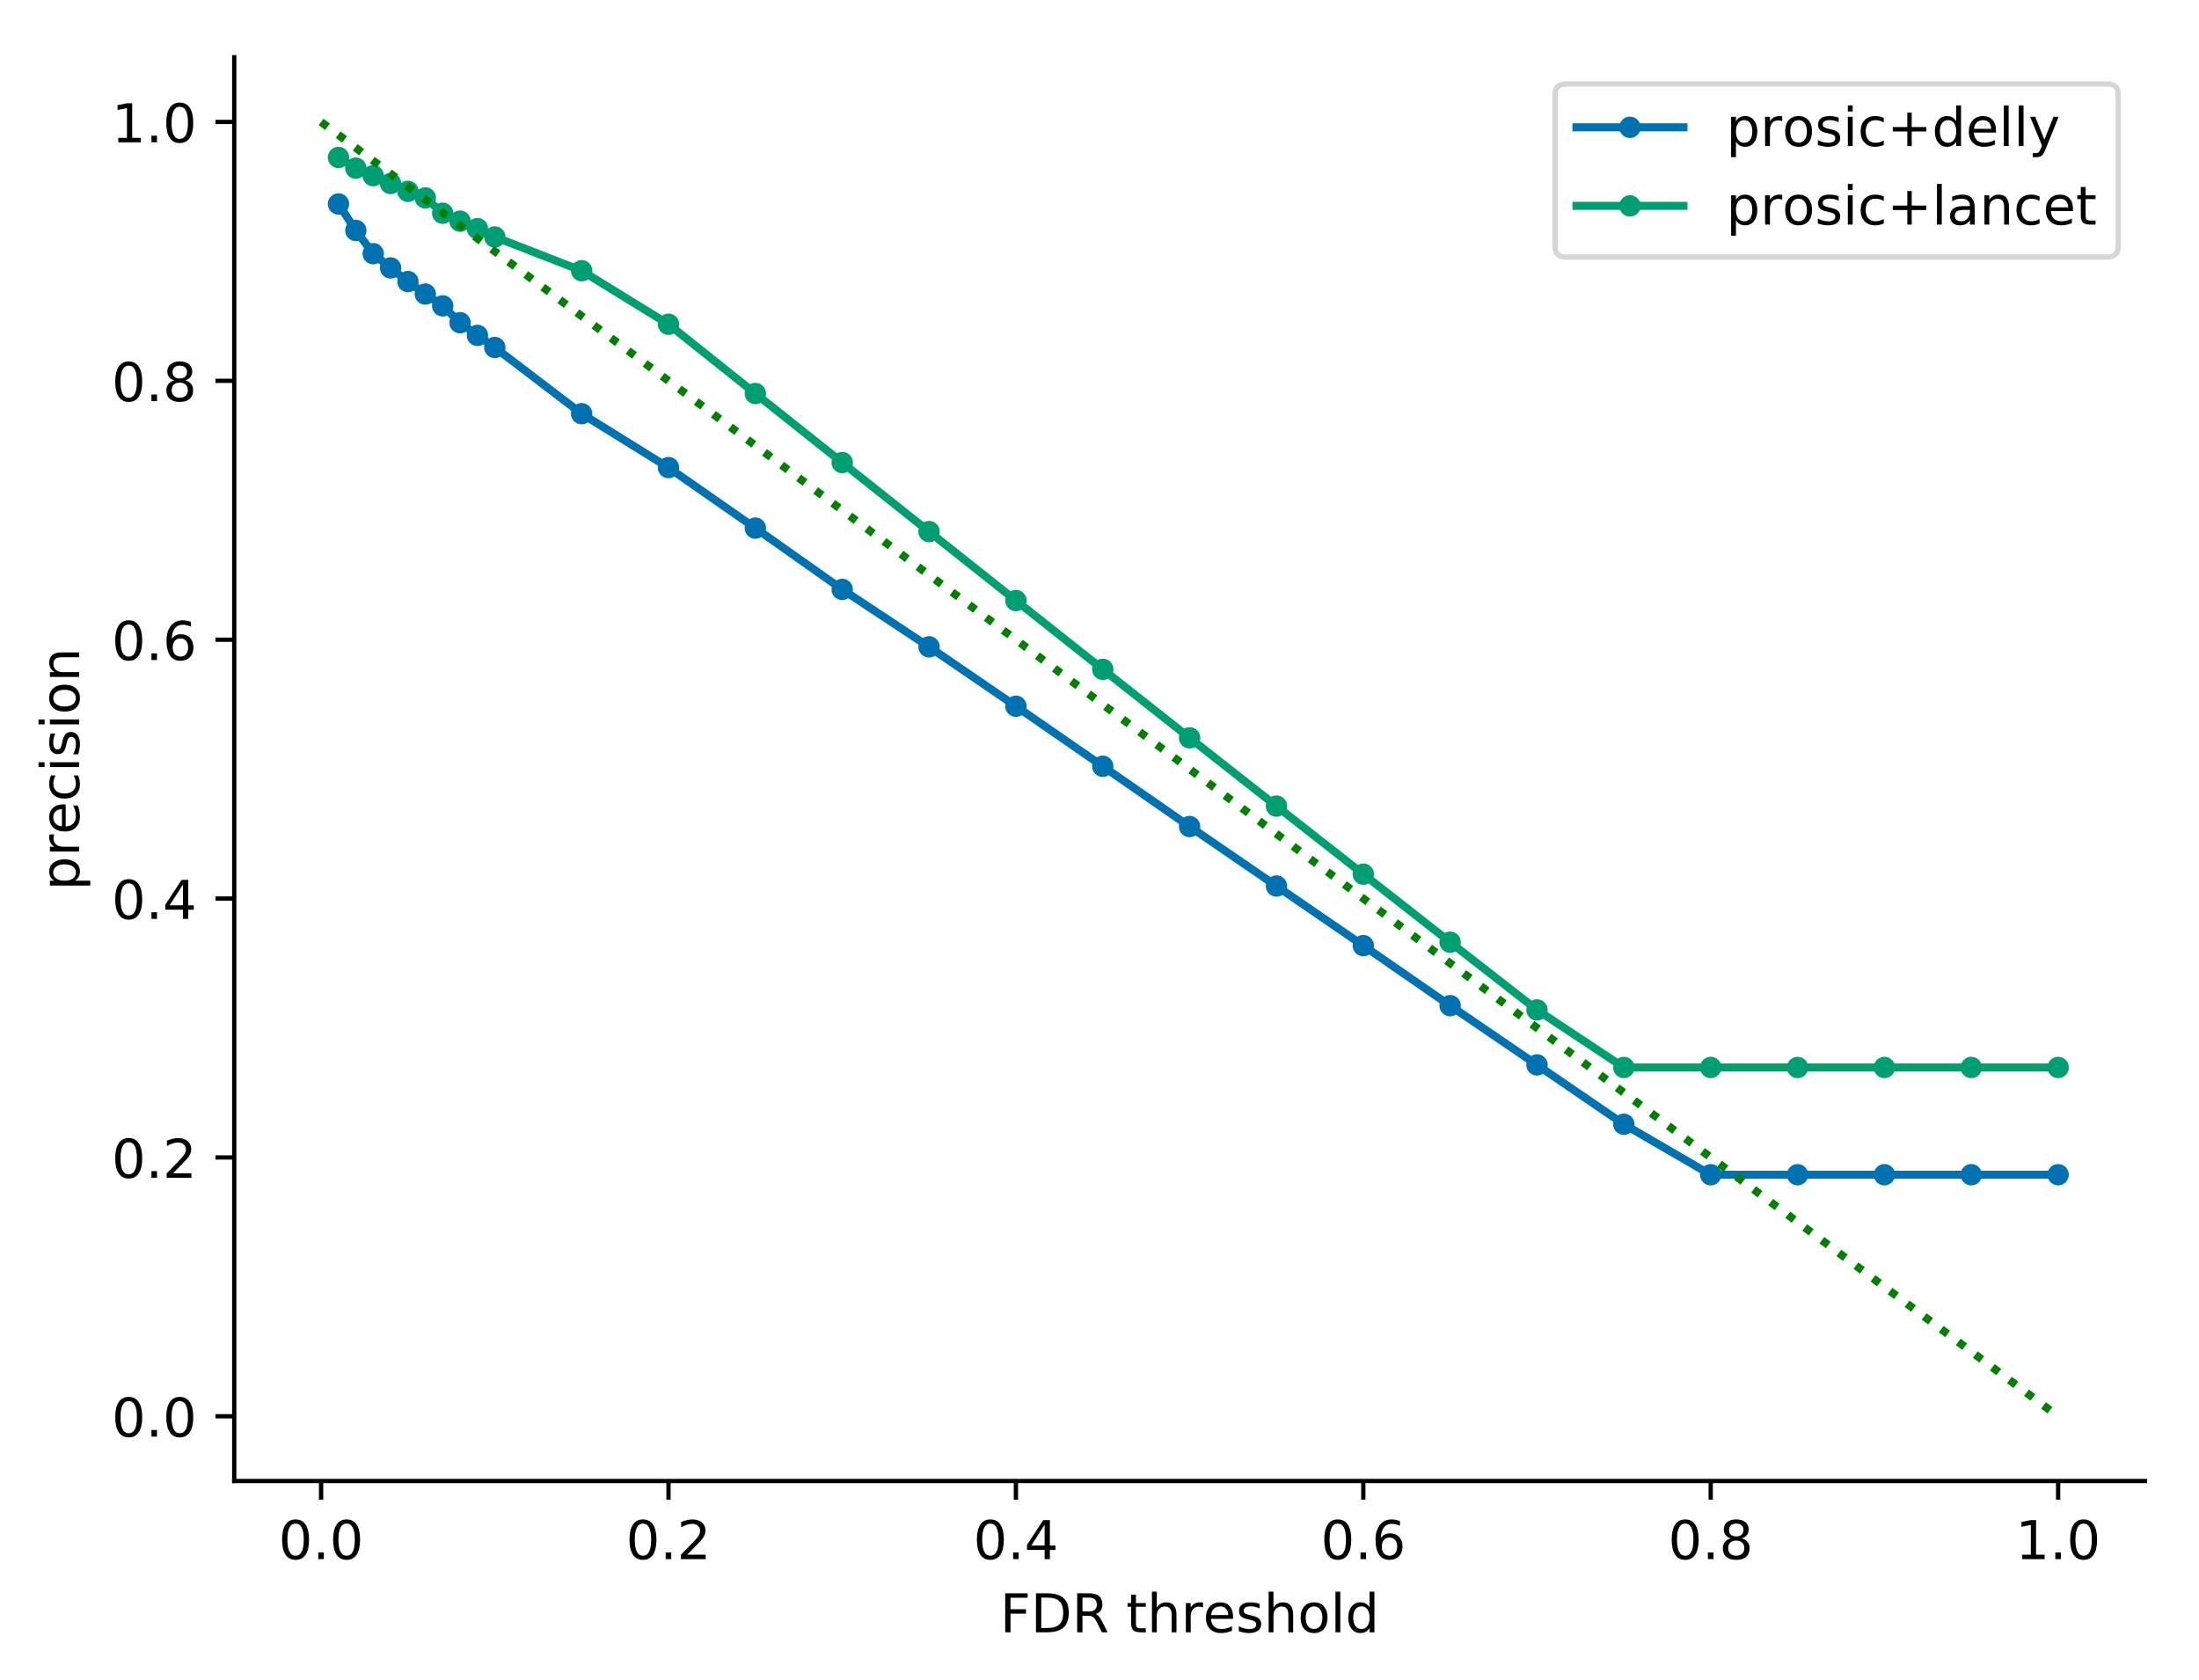
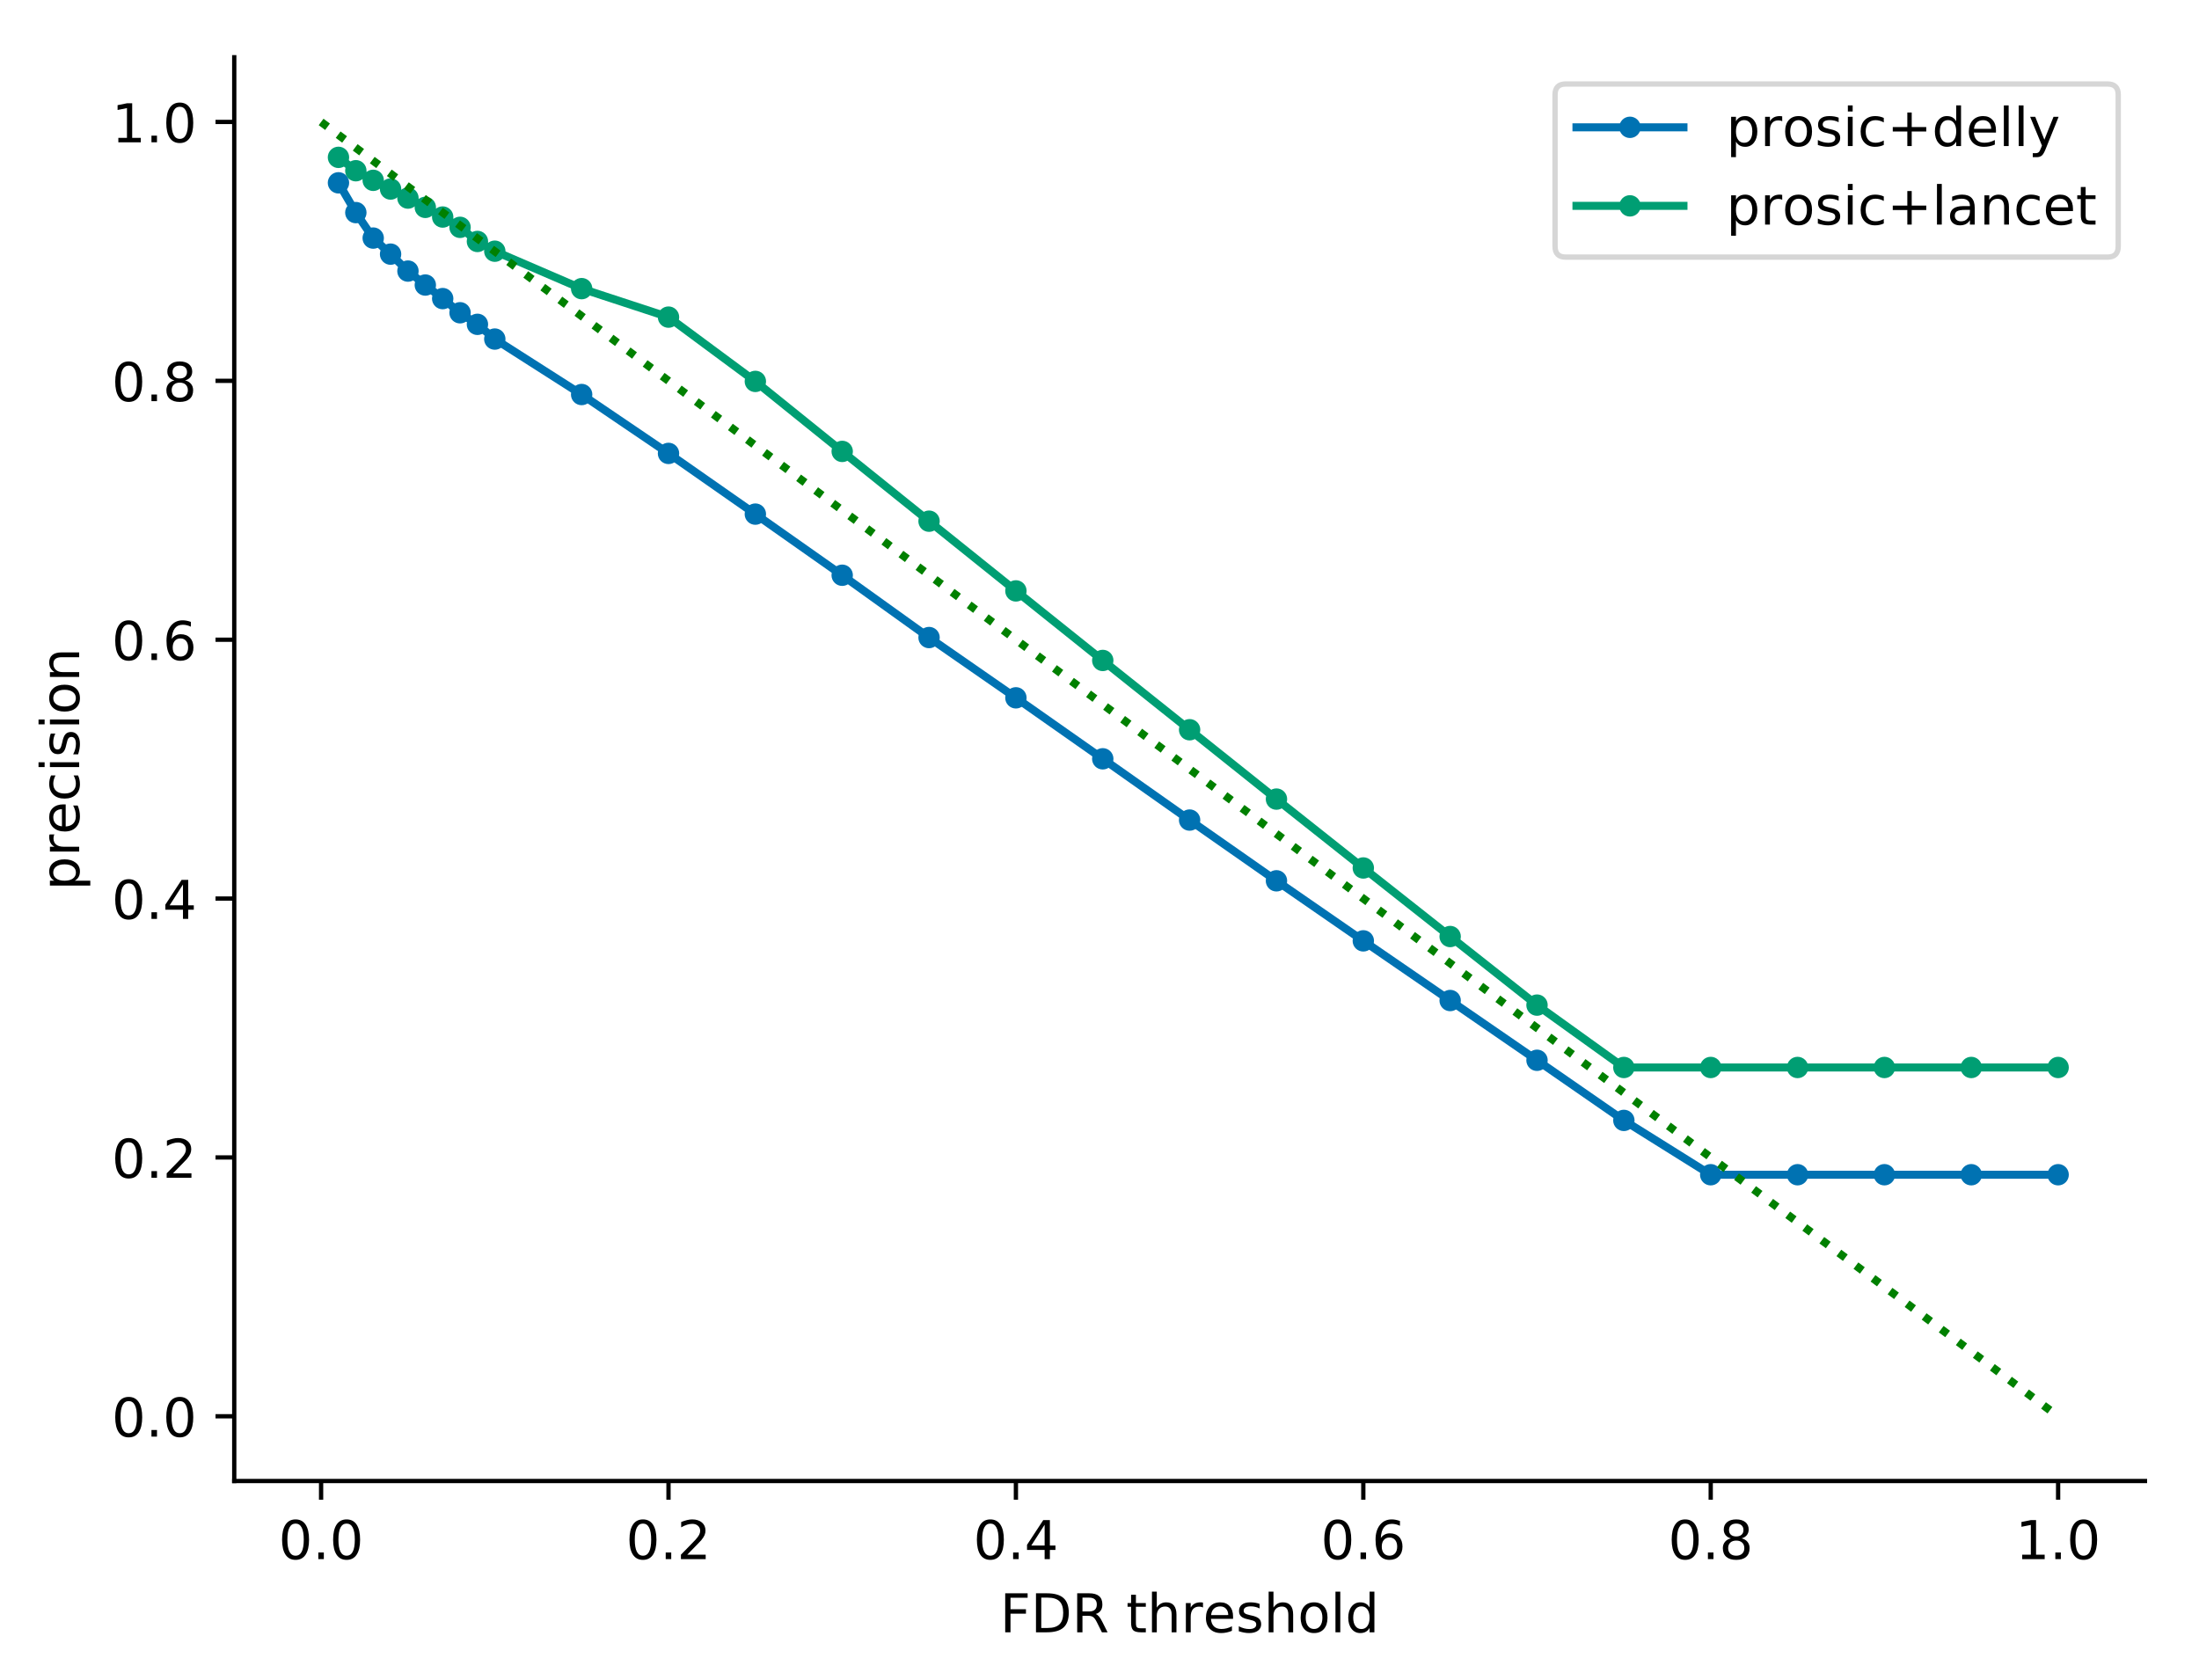
<svg xmlns="http://www.w3.org/2000/svg" xmlns:xlink="http://www.w3.org/1999/xlink" height="314pt" version="1.1" viewBox="0 0 411 314" width="411pt">
  <defs>
    <style type="text/css">
*{stroke-linecap:butt;stroke-linejoin:round;}
  </style>
  </defs>
  <g id="figure_1">
    <g id="patch_1">
      <path d="M 0 314.368  L 411.601 314.368  L 411.601 0  L 0 0  z " style="fill:#ffffff;" />
    </g>
    <g id="axes_1">
      <g id="patch_2">
        <path d="M 43.781 276.812  L 400.901 276.812  L 400.901 10.7  L 43.781 10.7  z " style="fill:#ffffff;" />
      </g>
      <g id="matplotlib.axis_1">
        <g id="xtick_1">
          <g id="line2d_1">
            <defs>
-               <path d="M 0 0  L 0 3.5  " id="m7a420ff3f7" style="stroke:#000000;stroke-width:0.8;" />
-             </defs>
-             <g>
-               <use style="stroke:#000000;stroke-width:0.8;" x="60.014" xlink:href="#m7a420ff3f7" y="276.812" />
+               <path d="M 0 0  L 0 3.5  " id="mc00c7bae02" style="stroke:#000000;stroke-width:0.8;" />
+             </defs>
+             <g>
+               <use style="stroke:#000000;stroke-width:0.8;" x="60.014" xlink:href="#mc00c7bae02" y="276.812" />
            </g>
          </g>
          <g id="text_1">
            <defs>
              <path d="M 31.781 66.406  Q 24.172 66.406 20.328 58.906  Q 16.5 51.422 16.5 36.375  Q 16.5 21.391 20.328 13.891  Q 24.172 6.391 31.781 6.391  Q 39.453 6.391 43.281 13.891  Q 47.125 21.391 47.125 36.375  Q 47.125 51.422 43.281 58.906  Q 39.453 66.406 31.781 66.406  z M 31.781 74.219  Q 44.047 74.219 50.516 64.516  Q 56.984 54.828 56.984 36.375  Q 56.984 17.969 50.516 8.266  Q 44.047 -1.422 31.781 -1.422  Q 19.531 -1.422 13.062 8.266  Q 6.594 17.969 6.594 36.375  Q 6.594 54.828 13.062 64.516  Q 19.531 74.219 31.781 74.219  z " id="DejaVuSans-30" />
              <path d="M 10.688 12.406  L 21 12.406  L 21 0  L 10.688 0  z " id="DejaVuSans-2e" />
            </defs>
            <g transform="translate(52.06242 291.4104)scale(0.1 -0.1)">
              <use xlink:href="#DejaVuSans-30" />
              <use x="63.623" xlink:href="#DejaVuSans-2e" />
              <use x="95.41" xlink:href="#DejaVuSans-30" />
            </g>
          </g>
        </g>
        <g id="xtick_2">
          <g id="line2d_2">
            <g>
-               <use style="stroke:#000000;stroke-width:0.8;" x="124.945" xlink:href="#m7a420ff3f7" y="276.812" />
+               <use style="stroke:#000000;stroke-width:0.8;" x="124.945" xlink:href="#mc00c7bae02" y="276.812" />
            </g>
          </g>
          <g id="text_2">
            <defs>
              <path d="M 19.188 8.297  L 53.609 8.297  L 53.609 0  L 7.328 0  L 7.328 8.297  Q 12.938 14.109 22.625 23.891  Q 32.328 33.688 34.812 36.531  Q 39.547 41.844 41.422 45.531  Q 43.312 49.219 43.312 52.781  Q 43.312 58.594 39.234 62.25  Q 35.156 65.922 28.609 65.922  Q 23.969 65.922 18.812 64.312  Q 13.672 62.703 7.812 59.422  L 7.812 69.391  Q 13.766 71.781 18.938 73  Q 24.125 74.219 28.422 74.219  Q 39.75 74.219 46.484 68.547  Q 53.219 62.891 53.219 53.422  Q 53.219 48.922 51.531 44.891  Q 49.859 40.875 45.406 35.406  Q 44.188 33.984 37.641 27.219  Q 31.109 20.453 19.188 8.297  z " id="DejaVuSans-32" />
            </defs>
            <g transform="translate(116.9933 291.4104)scale(0.1 -0.1)">
              <use xlink:href="#DejaVuSans-30" />
              <use x="63.623" xlink:href="#DejaVuSans-2e" />
              <use x="95.41" xlink:href="#DejaVuSans-32" />
            </g>
          </g>
        </g>
        <g id="xtick_3">
          <g id="line2d_3">
            <g>
-               <use style="stroke:#000000;stroke-width:0.8;" x="189.876" xlink:href="#m7a420ff3f7" y="276.812" />
+               <use style="stroke:#000000;stroke-width:0.8;" x="189.876" xlink:href="#mc00c7bae02" y="276.812" />
            </g>
          </g>
          <g id="text_3">
            <defs>
              <path d="M 37.797 64.312  L 12.891 25.391  L 37.797 25.391  z M 35.203 72.906  L 47.609 72.906  L 47.609 25.391  L 58.016 25.391  L 58.016 17.188  L 47.609 17.188  L 47.609 0  L 37.797 0  L 37.797 17.188  L 4.891 17.188  L 4.891 26.703  z " id="DejaVuSans-34" />
            </defs>
            <g transform="translate(181.9242 291.4104)scale(0.1 -0.1)">
              <use xlink:href="#DejaVuSans-30" />
              <use x="63.623" xlink:href="#DejaVuSans-2e" />
              <use x="95.41" xlink:href="#DejaVuSans-34" />
            </g>
          </g>
        </g>
        <g id="xtick_4">
          <g id="line2d_4">
            <g>
-               <use style="stroke:#000000;stroke-width:0.8;" x="254.807" xlink:href="#m7a420ff3f7" y="276.812" />
+               <use style="stroke:#000000;stroke-width:0.8;" x="254.807" xlink:href="#mc00c7bae02" y="276.812" />
            </g>
          </g>
          <g id="text_4">
            <defs>
              <path d="M 33.016 40.375  Q 26.375 40.375 22.484 35.828  Q 18.609 31.297 18.609 23.391  Q 18.609 15.531 22.484 10.953  Q 26.375 6.391 33.016 6.391  Q 39.656 6.391 43.531 10.953  Q 47.406 15.531 47.406 23.391  Q 47.406 31.297 43.531 35.828  Q 39.656 40.375 33.016 40.375  z M 52.594 71.297  L 52.594 62.312  Q 48.875 64.062 45.094 64.984  Q 41.312 65.922 37.594 65.922  Q 27.828 65.922 22.672 59.328  Q 17.531 52.734 16.797 39.406  Q 19.672 43.656 24.016 45.922  Q 28.375 48.188 33.594 48.188  Q 44.578 48.188 50.953 41.516  Q 57.328 34.859 57.328 23.391  Q 57.328 12.156 50.688 5.359  Q 44.047 -1.422 33.016 -1.422  Q 20.359 -1.422 13.672 8.266  Q 6.984 17.969 6.984 36.375  Q 6.984 53.656 15.188 63.938  Q 23.391 74.219 37.203 74.219  Q 40.922 74.219 44.703 73.484  Q 48.484 72.75 52.594 71.297  z " id="DejaVuSans-36" />
            </defs>
            <g transform="translate(246.8551 291.4104)scale(0.1 -0.1)">
              <use xlink:href="#DejaVuSans-30" />
              <use x="63.623" xlink:href="#DejaVuSans-2e" />
              <use x="95.41" xlink:href="#DejaVuSans-36" />
            </g>
          </g>
        </g>
        <g id="xtick_5">
          <g id="line2d_5">
            <g>
-               <use style="stroke:#000000;stroke-width:0.8;" x="319.738" xlink:href="#m7a420ff3f7" y="276.812" />
+               <use style="stroke:#000000;stroke-width:0.8;" x="319.738" xlink:href="#mc00c7bae02" y="276.812" />
            </g>
          </g>
          <g id="text_5">
            <defs>
              <path d="M 31.781 34.625  Q 24.75 34.625 20.719 30.859  Q 16.703 27.094 16.703 20.516  Q 16.703 13.922 20.719 10.156  Q 24.75 6.391 31.781 6.391  Q 38.812 6.391 42.859 10.172  Q 46.922 13.969 46.922 20.516  Q 46.922 27.094 42.891 30.859  Q 38.875 34.625 31.781 34.625  z M 21.922 38.812  Q 15.578 40.375 12.031 44.719  Q 8.5 49.078 8.5 55.328  Q 8.5 64.062 14.719 69.141  Q 20.953 74.219 31.781 74.219  Q 42.672 74.219 48.875 69.141  Q 55.078 64.062 55.078 55.328  Q 55.078 49.078 51.531 44.719  Q 48 40.375 41.703 38.812  Q 48.828 37.156 52.797 32.312  Q 56.781 27.484 56.781 20.516  Q 56.781 9.906 50.312 4.234  Q 43.844 -1.422 31.781 -1.422  Q 19.734 -1.422 13.25 4.234  Q 6.781 9.906 6.781 20.516  Q 6.781 27.484 10.781 32.312  Q 14.797 37.156 21.922 38.812  z M 18.312 54.391  Q 18.312 48.734 21.844 45.562  Q 25.391 42.391 31.781 42.391  Q 38.141 42.391 41.719 45.562  Q 45.312 48.734 45.312 54.391  Q 45.312 60.062 41.719 63.234  Q 38.141 66.406 31.781 66.406  Q 25.391 66.406 21.844 63.234  Q 18.312 60.062 18.312 54.391  z " id="DejaVuSans-38" />
            </defs>
            <g transform="translate(311.7861 291.4104)scale(0.1 -0.1)">
              <use xlink:href="#DejaVuSans-30" />
              <use x="63.623" xlink:href="#DejaVuSans-2e" />
              <use x="95.41" xlink:href="#DejaVuSans-38" />
            </g>
          </g>
        </g>
        <g id="xtick_6">
          <g id="line2d_6">
            <g>
-               <use style="stroke:#000000;stroke-width:0.8;" x="384.669" xlink:href="#m7a420ff3f7" y="276.812" />
+               <use style="stroke:#000000;stroke-width:0.8;" x="384.669" xlink:href="#mc00c7bae02" y="276.812" />
            </g>
          </g>
          <g id="text_6">
            <defs>
              <path d="M 12.406 8.297  L 28.516 8.297  L 28.516 63.922  L 10.984 60.406  L 10.984 69.391  L 28.422 72.906  L 38.281 72.906  L 38.281 8.297  L 54.391 8.297  L 54.391 0  L 12.406 0  z " id="DejaVuSans-31" />
            </defs>
            <g transform="translate(376.717 291.4104)scale(0.1 -0.1)">
              <use xlink:href="#DejaVuSans-31" />
              <use x="63.623" xlink:href="#DejaVuSans-2e" />
              <use x="95.41" xlink:href="#DejaVuSans-30" />
            </g>
          </g>
        </g>
        <g id="text_7">
          <defs>
            <path d="M 9.812 72.906  L 51.703 72.906  L 51.703 64.594  L 19.672 64.594  L 19.672 43.109  L 48.578 43.109  L 48.578 34.812  L 19.672 34.812  L 19.672 0  L 9.812 0  z " id="DejaVuSans-46" />
            <path d="M 19.672 64.797  L 19.672 8.109  L 31.594 8.109  Q 46.688 8.109 53.688 14.938  Q 60.688 21.781 60.688 36.531  Q 60.688 51.172 53.688 57.984  Q 46.688 64.797 31.594 64.797  z M 9.812 72.906  L 30.078 72.906  Q 51.266 72.906 61.172 64.094  Q 71.094 55.281 71.094 36.531  Q 71.094 17.672 61.125 8.828  Q 51.172 0 30.078 0  L 9.812 0  z " id="DejaVuSans-44" />
            <path d="M 44.391 34.188  Q 47.562 33.109 50.562 29.594  Q 53.562 26.078 56.594 19.922  L 66.609 0  L 56 0  L 46.688 18.703  Q 43.062 26.031 39.672 28.422  Q 36.281 30.812 30.422 30.812  L 19.672 30.812  L 19.672 0  L 9.812 0  L 9.812 72.906  L 32.078 72.906  Q 44.578 72.906 50.734 67.672  Q 56.891 62.453 56.891 51.906  Q 56.891 45.016 53.688 40.469  Q 50.484 35.938 44.391 34.188  z M 19.672 64.797  L 19.672 38.922  L 32.078 38.922  Q 39.203 38.922 42.844 42.219  Q 46.484 45.516 46.484 51.906  Q 46.484 58.297 42.844 61.547  Q 39.203 64.797 32.078 64.797  z " id="DejaVuSans-52" />
            <path id="DejaVuSans-20" />
            <path d="M 18.312 70.219  L 18.312 54.688  L 36.812 54.688  L 36.812 47.703  L 18.312 47.703  L 18.312 18.016  Q 18.312 11.328 20.141 9.422  Q 21.969 7.516 27.594 7.516  L 36.812 7.516  L 36.812 0  L 27.594 0  Q 17.188 0 13.234 3.875  Q 9.281 7.766 9.281 18.016  L 9.281 47.703  L 2.688 47.703  L 2.688 54.688  L 9.281 54.688  L 9.281 70.219  z " id="DejaVuSans-74" />
            <path d="M 54.891 33.016  L 54.891 0  L 45.906 0  L 45.906 32.719  Q 45.906 40.484 42.875 44.328  Q 39.844 48.188 33.797 48.188  Q 26.516 48.188 22.312 43.547  Q 18.109 38.922 18.109 30.906  L 18.109 0  L 9.078 0  L 9.078 75.984  L 18.109 75.984  L 18.109 46.188  Q 21.344 51.125 25.703 53.562  Q 30.078 56 35.797 56  Q 45.219 56 50.047 50.172  Q 54.891 44.344 54.891 33.016  z " id="DejaVuSans-68" />
            <path d="M 41.109 46.297  Q 39.594 47.172 37.812 47.578  Q 36.031 48 33.891 48  Q 26.266 48 22.188 43.047  Q 18.109 38.094 18.109 28.812  L 18.109 0  L 9.078 0  L 9.078 54.688  L 18.109 54.688  L 18.109 46.188  Q 20.953 51.172 25.484 53.578  Q 30.031 56 36.531 56  Q 37.453 56 38.578 55.875  Q 39.703 55.766 41.062 55.516  z " id="DejaVuSans-72" />
            <path d="M 56.203 29.594  L 56.203 25.203  L 14.891 25.203  Q 15.484 15.922 20.484 11.062  Q 25.484 6.203 34.422 6.203  Q 39.594 6.203 44.453 7.469  Q 49.312 8.734 54.109 11.281  L 54.109 2.781  Q 49.266 0.734 44.188 -0.344  Q 39.109 -1.422 33.891 -1.422  Q 20.797 -1.422 13.156 6.188  Q 5.516 13.812 5.516 26.812  Q 5.516 40.234 12.766 48.109  Q 20.016 56 32.328 56  Q 43.359 56 49.781 48.891  Q 56.203 41.797 56.203 29.594  z M 47.219 32.234  Q 47.125 39.594 43.094 43.984  Q 39.062 48.391 32.422 48.391  Q 24.906 48.391 20.391 44.141  Q 15.875 39.891 15.188 32.172  z " id="DejaVuSans-65" />
            <path d="M 44.281 53.078  L 44.281 44.578  Q 40.484 46.531 36.375 47.5  Q 32.281 48.484 27.875 48.484  Q 21.188 48.484 17.844 46.438  Q 14.5 44.391 14.5 40.281  Q 14.5 37.156 16.891 35.375  Q 19.281 33.594 26.516 31.984  L 29.594 31.297  Q 39.156 29.25 43.188 25.516  Q 47.219 21.781 47.219 15.094  Q 47.219 7.469 41.188 3.016  Q 35.156 -1.422 24.609 -1.422  Q 20.219 -1.422 15.453 -0.562  Q 10.688 0.297 5.422 2  L 5.422 11.281  Q 10.406 8.688 15.234 7.391  Q 20.062 6.109 24.812 6.109  Q 31.156 6.109 34.562 8.281  Q 37.984 10.453 37.984 14.406  Q 37.984 18.062 35.516 20.016  Q 33.062 21.969 24.703 23.781  L 21.578 24.516  Q 13.234 26.266 9.516 29.906  Q 5.812 33.547 5.812 39.891  Q 5.812 47.609 11.281 51.797  Q 16.75 56 26.812 56  Q 31.781 56 36.172 55.266  Q 40.578 54.547 44.281 53.078  z " id="DejaVuSans-73" />
            <path d="M 30.609 48.391  Q 23.391 48.391 19.188 42.75  Q 14.984 37.109 14.984 27.297  Q 14.984 17.484 19.156 11.844  Q 23.344 6.203 30.609 6.203  Q 37.797 6.203 41.984 11.859  Q 46.188 17.531 46.188 27.297  Q 46.188 37.016 41.984 42.703  Q 37.797 48.391 30.609 48.391  z M 30.609 56  Q 42.328 56 49.016 48.375  Q 55.719 40.766 55.719 27.297  Q 55.719 13.875 49.016 6.219  Q 42.328 -1.422 30.609 -1.422  Q 18.844 -1.422 12.172 6.219  Q 5.516 13.875 5.516 27.297  Q 5.516 40.766 12.172 48.375  Q 18.844 56 30.609 56  z " id="DejaVuSans-6f" />
            <path d="M 9.422 75.984  L 18.406 75.984  L 18.406 0  L 9.422 0  z " id="DejaVuSans-6c" />
            <path d="M 45.406 46.391  L 45.406 75.984  L 54.391 75.984  L 54.391 0  L 45.406 0  L 45.406 8.203  Q 42.578 3.328 38.25 0.953  Q 33.938 -1.422 27.875 -1.422  Q 17.969 -1.422 11.734 6.484  Q 5.516 14.406 5.516 27.297  Q 5.516 40.188 11.734 48.094  Q 17.969 56 27.875 56  Q 33.938 56 38.25 53.625  Q 42.578 51.266 45.406 46.391  z M 14.797 27.297  Q 14.797 17.391 18.875 11.75  Q 22.953 6.109 30.078 6.109  Q 37.203 6.109 41.297 11.75  Q 45.406 17.391 45.406 27.297  Q 45.406 37.203 41.297 42.844  Q 37.203 48.484 30.078 48.484  Q 22.953 48.484 18.875 42.844  Q 14.797 37.203 14.797 27.297  z " id="DejaVuSans-64" />
          </defs>
          <g transform="translate(186.8967 305.0886)scale(0.1 -0.1)">
            <use xlink:href="#DejaVuSans-46" />
            <use x="57.52" xlink:href="#DejaVuSans-44" />
            <use x="134.521" xlink:href="#DejaVuSans-52" />
            <use x="204.004" xlink:href="#DejaVuSans-20" />
            <use x="235.791" xlink:href="#DejaVuSans-74" />
            <use x="275" xlink:href="#DejaVuSans-68" />
            <use x="338.379" xlink:href="#DejaVuSans-72" />
            <use x="379.461" xlink:href="#DejaVuSans-65" />
            <use x="440.984" xlink:href="#DejaVuSans-73" />
            <use x="493.084" xlink:href="#DejaVuSans-68" />
            <use x="556.463" xlink:href="#DejaVuSans-6f" />
            <use x="617.645" xlink:href="#DejaVuSans-6c" />
            <use x="645.428" xlink:href="#DejaVuSans-64" />
          </g>
        </g>
      </g>
      <g id="matplotlib.axis_2">
        <g id="ytick_1">
          <g id="line2d_7">
            <defs>
-               <path d="M 0 0  L -3.5 0  " id="mdd4652c4dc" style="stroke:#000000;stroke-width:0.8;" />
-             </defs>
-             <g>
-               <use style="stroke:#000000;stroke-width:0.8;" x="43.781" xlink:href="#mdd4652c4dc" y="264.716" />
+               <path d="M 0 0  L -3.5 0  " id="m3fcc1051f9" style="stroke:#000000;stroke-width:0.8;" />
+             </defs>
+             <g>
+               <use style="stroke:#000000;stroke-width:0.8;" x="43.781" xlink:href="#m3fcc1051f9" y="264.716" />
            </g>
          </g>
          <g id="text_8">
            <g transform="translate(20.87813 268.5152)scale(0.1 -0.1)">
              <use xlink:href="#DejaVuSans-30" />
              <use x="63.623" xlink:href="#DejaVuSans-2e" />
              <use x="95.41" xlink:href="#DejaVuSans-30" />
            </g>
          </g>
        </g>
        <g id="ytick_2">
          <g id="line2d_8">
            <g>
-               <use style="stroke:#000000;stroke-width:0.8;" x="43.781" xlink:href="#mdd4652c4dc" y="216.332" />
+               <use style="stroke:#000000;stroke-width:0.8;" x="43.781" xlink:href="#m3fcc1051f9" y="216.332" />
            </g>
          </g>
          <g id="text_9">
            <g transform="translate(20.87813 220.1312)scale(0.1 -0.1)">
              <use xlink:href="#DejaVuSans-30" />
              <use x="63.623" xlink:href="#DejaVuSans-2e" />
              <use x="95.41" xlink:href="#DejaVuSans-32" />
            </g>
          </g>
        </g>
        <g id="ytick_3">
          <g id="line2d_9">
            <g>
-               <use style="stroke:#000000;stroke-width:0.8;" x="43.781" xlink:href="#mdd4652c4dc" y="167.948" />
+               <use style="stroke:#000000;stroke-width:0.8;" x="43.781" xlink:href="#m3fcc1051f9" y="167.948" />
            </g>
          </g>
          <g id="text_10">
            <g transform="translate(20.87813 171.7472)scale(0.1 -0.1)">
              <use xlink:href="#DejaVuSans-30" />
              <use x="63.623" xlink:href="#DejaVuSans-2e" />
              <use x="95.41" xlink:href="#DejaVuSans-34" />
            </g>
          </g>
        </g>
        <g id="ytick_4">
          <g id="line2d_10">
            <g>
-               <use style="stroke:#000000;stroke-width:0.8;" x="43.781" xlink:href="#mdd4652c4dc" y="119.564" />
+               <use style="stroke:#000000;stroke-width:0.8;" x="43.781" xlink:href="#m3fcc1051f9" y="119.564" />
            </g>
          </g>
          <g id="text_11">
            <g transform="translate(20.87813 123.3632)scale(0.1 -0.1)">
              <use xlink:href="#DejaVuSans-30" />
              <use x="63.623" xlink:href="#DejaVuSans-2e" />
              <use x="95.41" xlink:href="#DejaVuSans-36" />
            </g>
          </g>
        </g>
        <g id="ytick_5">
          <g id="line2d_11">
            <g>
-               <use style="stroke:#000000;stroke-width:0.8;" x="43.781" xlink:href="#mdd4652c4dc" y="71.18" />
+               <use style="stroke:#000000;stroke-width:0.8;" x="43.781" xlink:href="#m3fcc1051f9" y="71.18" />
            </g>
          </g>
          <g id="text_12">
            <g transform="translate(20.87813 74.97922)scale(0.1 -0.1)">
              <use xlink:href="#DejaVuSans-30" />
              <use x="63.623" xlink:href="#DejaVuSans-2e" />
              <use x="95.41" xlink:href="#DejaVuSans-38" />
            </g>
          </g>
        </g>
        <g id="ytick_6">
          <g id="line2d_12">
            <g>
-               <use style="stroke:#000000;stroke-width:0.8;" x="43.781" xlink:href="#mdd4652c4dc" y="22.796" />
+               <use style="stroke:#000000;stroke-width:0.8;" x="43.781" xlink:href="#m3fcc1051f9" y="22.796" />
            </g>
          </g>
          <g id="text_13">
            <g transform="translate(20.87813 26.59522)scale(0.1 -0.1)">
              <use xlink:href="#DejaVuSans-31" />
              <use x="63.623" xlink:href="#DejaVuSans-2e" />
              <use x="95.41" xlink:href="#DejaVuSans-30" />
            </g>
          </g>
        </g>
        <g id="text_14">
          <defs>
            <path d="M 18.109 8.203  L 18.109 -20.797  L 9.078 -20.797  L 9.078 54.688  L 18.109 54.688  L 18.109 46.391  Q 20.953 51.266 25.266 53.625  Q 29.594 56 35.594 56  Q 45.562 56 51.781 48.094  Q 58.016 40.188 58.016 27.297  Q 58.016 14.406 51.781 6.484  Q 45.562 -1.422 35.594 -1.422  Q 29.594 -1.422 25.266 0.953  Q 20.953 3.328 18.109 8.203  z M 48.688 27.297  Q 48.688 37.203 44.609 42.844  Q 40.531 48.484 33.406 48.484  Q 26.266 48.484 22.188 42.844  Q 18.109 37.203 18.109 27.297  Q 18.109 17.391 22.188 11.75  Q 26.266 6.109 33.406 6.109  Q 40.531 6.109 44.609 11.75  Q 48.688 17.391 48.688 27.297  z " id="DejaVuSans-70" />
            <path d="M 48.781 52.594  L 48.781 44.188  Q 44.969 46.297 41.141 47.344  Q 37.312 48.391 33.406 48.391  Q 24.656 48.391 19.812 42.844  Q 14.984 37.312 14.984 27.297  Q 14.984 17.281 19.812 11.734  Q 24.656 6.203 33.406 6.203  Q 37.312 6.203 41.141 7.25  Q 44.969 8.297 48.781 10.406  L 48.781 2.094  Q 45.016 0.344 40.984 -0.531  Q 36.969 -1.422 32.422 -1.422  Q 20.062 -1.422 12.781 6.344  Q 5.516 14.109 5.516 27.297  Q 5.516 40.672 12.859 48.328  Q 20.219 56 33.016 56  Q 37.156 56 41.109 55.141  Q 45.062 54.297 48.781 52.594  z " id="DejaVuSans-63" />
            <path d="M 9.422 54.688  L 18.406 54.688  L 18.406 0  L 9.422 0  z M 9.422 75.984  L 18.406 75.984  L 18.406 64.594  L 9.422 64.594  z " id="DejaVuSans-69" />
            <path d="M 54.891 33.016  L 54.891 0  L 45.906 0  L 45.906 32.719  Q 45.906 40.484 42.875 44.328  Q 39.844 48.188 33.797 48.188  Q 26.516 48.188 22.312 43.547  Q 18.109 38.922 18.109 30.906  L 18.109 0  L 9.078 0  L 9.078 54.688  L 18.109 54.688  L 18.109 46.188  Q 21.344 51.125 25.703 53.562  Q 30.078 56 35.797 56  Q 45.219 56 50.047 50.172  Q 54.891 44.344 54.891 33.016  z " id="DejaVuSans-6e" />
          </defs>
          <g transform="translate(14.79844 166.4208)rotate(-90)scale(0.1 -0.1)">
            <use xlink:href="#DejaVuSans-70" />
            <use x="63.477" xlink:href="#DejaVuSans-72" />
            <use x="104.559" xlink:href="#DejaVuSans-65" />
            <use x="166.082" xlink:href="#DejaVuSans-63" />
            <use x="221.062" xlink:href="#DejaVuSans-69" />
            <use x="248.846" xlink:href="#DejaVuSans-73" />
            <use x="300.945" xlink:href="#DejaVuSans-69" />
            <use x="328.729" xlink:href="#DejaVuSans-6f" />
            <use x="389.91" xlink:href="#DejaVuSans-6e" />
          </g>
        </g>
      </g>
      <g id="line2d_13">
-         <path clip-path="url(#p961e72a1e3)" d="M 63.261 38.123  L 66.507 43.077  L 69.754 47.412  L 73 50.078  L 76.247 52.626  L 79.493 54.962  L 82.74 57.166  L 85.986 60.317  L 89.233 62.684  L 92.479 64.947  L 108.712 77.323  L 124.945 87.397  L 141.178 98.709  L 157.41 110.167  L 173.643 120.901  L 189.876 132.002  L 206.109 143.222  L 222.341 154.488  L 238.574 165.607  L 254.807 176.745  L 271.039 187.965  L 287.272 199.038  L 303.505 210.133  L 319.738 219.565  L 335.97 219.565  L 352.203 219.565  L 368.436 219.565  L 384.669 219.565  " style="fill:none;stroke:#0072b2;stroke-linecap:square;stroke-width:1.5;" />
+         <path clip-path="url(#pae278c66f2)" d="M 63.261 34.17  L 66.507 39.736  L 69.754 44.499  L 73 47.499  L 76.247 50.667  L 79.493 53.276  L 82.74 55.81  L 85.986 58.459  L 89.233 60.621  L 92.479 63.374  L 108.712 73.739  L 124.945 84.746  L 141.178 96.092  L 157.41 107.517  L 173.643 119.162  L 189.876 130.428  L 206.109 141.826  L 222.341 153.276  L 238.574 164.629  L 254.807 175.852  L 271.039 187.005  L 287.272 198.175  L 303.505 209.412  L 319.738 219.565  L 335.97 219.565  L 352.203 219.565  L 368.436 219.565  L 384.669 219.565  " style="fill:none;stroke:#0072b2;stroke-linecap:square;stroke-width:1.5;" />
        <defs>
-           <path d="M 0 1.5  C 0.398 1.5 0.779 1.342 1.061 1.061  C 1.342 0.779 1.5 0.398 1.5 0  C 1.5 -0.398 1.342 -0.779 1.061 -1.061  C 0.779 -1.342 0.398 -1.5 0 -1.5  C -0.398 -1.5 -0.779 -1.342 -1.061 -1.061  C -1.342 -0.779 -1.5 -0.398 -1.5 0  C -1.5 0.398 -1.342 0.779 -1.061 1.061  C -0.779 1.342 -0.398 1.5 0 1.5  z " id="mad2cd8b9c1" style="stroke:#0072b2;" />
+           <path d="M 0 1.5  C 0.398 1.5 0.779 1.342 1.061 1.061  C 1.342 0.779 1.5 0.398 1.5 0  C 1.5 -0.398 1.342 -0.779 1.061 -1.061  C 0.779 -1.342 0.398 -1.5 0 -1.5  C -0.398 -1.5 -0.779 -1.342 -1.061 -1.061  C -1.342 -0.779 -1.5 -0.398 -1.5 0  C -1.5 0.398 -1.342 0.779 -1.061 1.061  C -0.779 1.342 -0.398 1.5 0 1.5  z " id="m8fa68880eb" style="stroke:#0072b2;" />
        </defs>
-         <g clip-path="url(#p961e72a1e3)">
-           <use style="fill:#0072b2;stroke:#0072b2;" x="63.261" xlink:href="#mad2cd8b9c1" y="38.123" />
-           <use style="fill:#0072b2;stroke:#0072b2;" x="66.507" xlink:href="#mad2cd8b9c1" y="43.077" />
-           <use style="fill:#0072b2;stroke:#0072b2;" x="69.754" xlink:href="#mad2cd8b9c1" y="47.412" />
-           <use style="fill:#0072b2;stroke:#0072b2;" x="73" xlink:href="#mad2cd8b9c1" y="50.078" />
-           <use style="fill:#0072b2;stroke:#0072b2;" x="76.247" xlink:href="#mad2cd8b9c1" y="52.626" />
-           <use style="fill:#0072b2;stroke:#0072b2;" x="79.493" xlink:href="#mad2cd8b9c1" y="54.962" />
-           <use style="fill:#0072b2;stroke:#0072b2;" x="82.74" xlink:href="#mad2cd8b9c1" y="57.166" />
-           <use style="fill:#0072b2;stroke:#0072b2;" x="85.986" xlink:href="#mad2cd8b9c1" y="60.317" />
-           <use style="fill:#0072b2;stroke:#0072b2;" x="89.233" xlink:href="#mad2cd8b9c1" y="62.684" />
-           <use style="fill:#0072b2;stroke:#0072b2;" x="92.479" xlink:href="#mad2cd8b9c1" y="64.947" />
-           <use style="fill:#0072b2;stroke:#0072b2;" x="108.712" xlink:href="#mad2cd8b9c1" y="77.323" />
-           <use style="fill:#0072b2;stroke:#0072b2;" x="124.945" xlink:href="#mad2cd8b9c1" y="87.397" />
-           <use style="fill:#0072b2;stroke:#0072b2;" x="141.178" xlink:href="#mad2cd8b9c1" y="98.709" />
-           <use style="fill:#0072b2;stroke:#0072b2;" x="157.41" xlink:href="#mad2cd8b9c1" y="110.167" />
-           <use style="fill:#0072b2;stroke:#0072b2;" x="173.643" xlink:href="#mad2cd8b9c1" y="120.901" />
-           <use style="fill:#0072b2;stroke:#0072b2;" x="189.876" xlink:href="#mad2cd8b9c1" y="132.002" />
-           <use style="fill:#0072b2;stroke:#0072b2;" x="206.109" xlink:href="#mad2cd8b9c1" y="143.222" />
-           <use style="fill:#0072b2;stroke:#0072b2;" x="222.341" xlink:href="#mad2cd8b9c1" y="154.488" />
-           <use style="fill:#0072b2;stroke:#0072b2;" x="238.574" xlink:href="#mad2cd8b9c1" y="165.607" />
-           <use style="fill:#0072b2;stroke:#0072b2;" x="254.807" xlink:href="#mad2cd8b9c1" y="176.745" />
-           <use style="fill:#0072b2;stroke:#0072b2;" x="271.039" xlink:href="#mad2cd8b9c1" y="187.965" />
-           <use style="fill:#0072b2;stroke:#0072b2;" x="287.272" xlink:href="#mad2cd8b9c1" y="199.038" />
-           <use style="fill:#0072b2;stroke:#0072b2;" x="303.505" xlink:href="#mad2cd8b9c1" y="210.133" />
-           <use style="fill:#0072b2;stroke:#0072b2;" x="319.738" xlink:href="#mad2cd8b9c1" y="219.565" />
-           <use style="fill:#0072b2;stroke:#0072b2;" x="335.97" xlink:href="#mad2cd8b9c1" y="219.565" />
-           <use style="fill:#0072b2;stroke:#0072b2;" x="352.203" xlink:href="#mad2cd8b9c1" y="219.565" />
-           <use style="fill:#0072b2;stroke:#0072b2;" x="368.436" xlink:href="#mad2cd8b9c1" y="219.565" />
-           <use style="fill:#0072b2;stroke:#0072b2;" x="384.669" xlink:href="#mad2cd8b9c1" y="219.565" />
+         <g clip-path="url(#pae278c66f2)">
+           <use style="fill:#0072b2;stroke:#0072b2;" x="63.261" xlink:href="#m8fa68880eb" y="34.17" />
+           <use style="fill:#0072b2;stroke:#0072b2;" x="66.507" xlink:href="#m8fa68880eb" y="39.736" />
+           <use style="fill:#0072b2;stroke:#0072b2;" x="69.754" xlink:href="#m8fa68880eb" y="44.499" />
+           <use style="fill:#0072b2;stroke:#0072b2;" x="73" xlink:href="#m8fa68880eb" y="47.499" />
+           <use style="fill:#0072b2;stroke:#0072b2;" x="76.247" xlink:href="#m8fa68880eb" y="50.667" />
+           <use style="fill:#0072b2;stroke:#0072b2;" x="79.493" xlink:href="#m8fa68880eb" y="53.276" />
+           <use style="fill:#0072b2;stroke:#0072b2;" x="82.74" xlink:href="#m8fa68880eb" y="55.81" />
+           <use style="fill:#0072b2;stroke:#0072b2;" x="85.986" xlink:href="#m8fa68880eb" y="58.459" />
+           <use style="fill:#0072b2;stroke:#0072b2;" x="89.233" xlink:href="#m8fa68880eb" y="60.621" />
+           <use style="fill:#0072b2;stroke:#0072b2;" x="92.479" xlink:href="#m8fa68880eb" y="63.374" />
+           <use style="fill:#0072b2;stroke:#0072b2;" x="108.712" xlink:href="#m8fa68880eb" y="73.739" />
+           <use style="fill:#0072b2;stroke:#0072b2;" x="124.945" xlink:href="#m8fa68880eb" y="84.746" />
+           <use style="fill:#0072b2;stroke:#0072b2;" x="141.178" xlink:href="#m8fa68880eb" y="96.092" />
+           <use style="fill:#0072b2;stroke:#0072b2;" x="157.41" xlink:href="#m8fa68880eb" y="107.517" />
+           <use style="fill:#0072b2;stroke:#0072b2;" x="173.643" xlink:href="#m8fa68880eb" y="119.162" />
+           <use style="fill:#0072b2;stroke:#0072b2;" x="189.876" xlink:href="#m8fa68880eb" y="130.428" />
+           <use style="fill:#0072b2;stroke:#0072b2;" x="206.109" xlink:href="#m8fa68880eb" y="141.826" />
+           <use style="fill:#0072b2;stroke:#0072b2;" x="222.341" xlink:href="#m8fa68880eb" y="153.276" />
+           <use style="fill:#0072b2;stroke:#0072b2;" x="238.574" xlink:href="#m8fa68880eb" y="164.629" />
+           <use style="fill:#0072b2;stroke:#0072b2;" x="254.807" xlink:href="#m8fa68880eb" y="175.852" />
+           <use style="fill:#0072b2;stroke:#0072b2;" x="271.039" xlink:href="#m8fa68880eb" y="187.005" />
+           <use style="fill:#0072b2;stroke:#0072b2;" x="287.272" xlink:href="#m8fa68880eb" y="198.175" />
+           <use style="fill:#0072b2;stroke:#0072b2;" x="303.505" xlink:href="#m8fa68880eb" y="209.412" />
+           <use style="fill:#0072b2;stroke:#0072b2;" x="319.738" xlink:href="#m8fa68880eb" y="219.565" />
+           <use style="fill:#0072b2;stroke:#0072b2;" x="335.97" xlink:href="#m8fa68880eb" y="219.565" />
+           <use style="fill:#0072b2;stroke:#0072b2;" x="352.203" xlink:href="#m8fa68880eb" y="219.565" />
+           <use style="fill:#0072b2;stroke:#0072b2;" x="368.436" xlink:href="#m8fa68880eb" y="219.565" />
+           <use style="fill:#0072b2;stroke:#0072b2;" x="384.669" xlink:href="#m8fa68880eb" y="219.565" />
        </g>
      </g>
      <g id="line2d_14">
-         <path clip-path="url(#p961e72a1e3)" d="M 63.261 29.429  L 66.507 31.431  L 69.754 32.833  L 73 34.298  L 76.247 35.764  L 79.493 36.986  L 82.74 39.854  L 85.986 41.335  L 89.233 42.731  L 92.479 44.288  L 108.712 50.6  L 124.945 60.608  L 141.178 73.552  L 157.41 86.458  L 173.643 99.361  L 189.876 112.247  L 206.109 125.103  L 222.341 137.91  L 238.574 150.669  L 254.807 163.388  L 271.039 176.106  L 287.272 188.765  L 303.505 199.52  L 319.738 199.52  L 335.97 199.52  L 352.203 199.52  L 368.436 199.52  L 384.669 199.52  " style="fill:none;stroke:#009e73;stroke-linecap:square;stroke-width:1.5;" />
+         <path clip-path="url(#pae278c66f2)" d="M 63.261 29.411  L 66.507 31.911  L 69.754 33.705  L 73 35.331  L 76.247 37.021  L 79.493 38.76  L 82.74 40.564  L 85.986 42.491  L 89.233 45.129  L 92.479 46.951  L 108.712 53.948  L 124.945 59.272  L 141.178 71.288  L 157.41 84.371  L 173.643 97.413  L 189.876 110.444  L 206.109 123.443  L 222.341 136.395  L 238.574 149.356  L 254.807 162.229  L 271.039 175.044  L 287.272 187.862  L 303.505 199.52  L 319.738 199.52  L 335.97 199.52  L 352.203 199.52  L 368.436 199.52  L 384.669 199.52  " style="fill:none;stroke:#009e73;stroke-linecap:square;stroke-width:1.5;" />
        <defs>
-           <path d="M 0 1.5  C 0.398 1.5 0.779 1.342 1.061 1.061  C 1.342 0.779 1.5 0.398 1.5 0  C 1.5 -0.398 1.342 -0.779 1.061 -1.061  C 0.779 -1.342 0.398 -1.5 0 -1.5  C -0.398 -1.5 -0.779 -1.342 -1.061 -1.061  C -1.342 -0.779 -1.5 -0.398 -1.5 0  C -1.5 0.398 -1.342 0.779 -1.061 1.061  C -0.779 1.342 -0.398 1.5 0 1.5  z " id="mf7414b1a4b" style="stroke:#009e73;" />
+           <path d="M 0 1.5  C 0.398 1.5 0.779 1.342 1.061 1.061  C 1.342 0.779 1.5 0.398 1.5 0  C 1.5 -0.398 1.342 -0.779 1.061 -1.061  C 0.779 -1.342 0.398 -1.5 0 -1.5  C -0.398 -1.5 -0.779 -1.342 -1.061 -1.061  C -1.342 -0.779 -1.5 -0.398 -1.5 0  C -1.5 0.398 -1.342 0.779 -1.061 1.061  C -0.779 1.342 -0.398 1.5 0 1.5  z " id="m94fb3a39db" style="stroke:#009e73;" />
        </defs>
-         <g clip-path="url(#p961e72a1e3)">
-           <use style="fill:#009e73;stroke:#009e73;" x="63.261" xlink:href="#mf7414b1a4b" y="29.429" />
-           <use style="fill:#009e73;stroke:#009e73;" x="66.507" xlink:href="#mf7414b1a4b" y="31.431" />
-           <use style="fill:#009e73;stroke:#009e73;" x="69.754" xlink:href="#mf7414b1a4b" y="32.833" />
-           <use style="fill:#009e73;stroke:#009e73;" x="73" xlink:href="#mf7414b1a4b" y="34.298" />
-           <use style="fill:#009e73;stroke:#009e73;" x="76.247" xlink:href="#mf7414b1a4b" y="35.764" />
-           <use style="fill:#009e73;stroke:#009e73;" x="79.493" xlink:href="#mf7414b1a4b" y="36.986" />
-           <use style="fill:#009e73;stroke:#009e73;" x="82.74" xlink:href="#mf7414b1a4b" y="39.854" />
-           <use style="fill:#009e73;stroke:#009e73;" x="85.986" xlink:href="#mf7414b1a4b" y="41.335" />
-           <use style="fill:#009e73;stroke:#009e73;" x="89.233" xlink:href="#mf7414b1a4b" y="42.731" />
-           <use style="fill:#009e73;stroke:#009e73;" x="92.479" xlink:href="#mf7414b1a4b" y="44.288" />
-           <use style="fill:#009e73;stroke:#009e73;" x="108.712" xlink:href="#mf7414b1a4b" y="50.6" />
-           <use style="fill:#009e73;stroke:#009e73;" x="124.945" xlink:href="#mf7414b1a4b" y="60.608" />
-           <use style="fill:#009e73;stroke:#009e73;" x="141.178" xlink:href="#mf7414b1a4b" y="73.552" />
-           <use style="fill:#009e73;stroke:#009e73;" x="157.41" xlink:href="#mf7414b1a4b" y="86.458" />
-           <use style="fill:#009e73;stroke:#009e73;" x="173.643" xlink:href="#mf7414b1a4b" y="99.361" />
-           <use style="fill:#009e73;stroke:#009e73;" x="189.876" xlink:href="#mf7414b1a4b" y="112.247" />
-           <use style="fill:#009e73;stroke:#009e73;" x="206.109" xlink:href="#mf7414b1a4b" y="125.103" />
-           <use style="fill:#009e73;stroke:#009e73;" x="222.341" xlink:href="#mf7414b1a4b" y="137.91" />
-           <use style="fill:#009e73;stroke:#009e73;" x="238.574" xlink:href="#mf7414b1a4b" y="150.669" />
-           <use style="fill:#009e73;stroke:#009e73;" x="254.807" xlink:href="#mf7414b1a4b" y="163.388" />
-           <use style="fill:#009e73;stroke:#009e73;" x="271.039" xlink:href="#mf7414b1a4b" y="176.106" />
-           <use style="fill:#009e73;stroke:#009e73;" x="287.272" xlink:href="#mf7414b1a4b" y="188.765" />
-           <use style="fill:#009e73;stroke:#009e73;" x="303.505" xlink:href="#mf7414b1a4b" y="199.52" />
-           <use style="fill:#009e73;stroke:#009e73;" x="319.738" xlink:href="#mf7414b1a4b" y="199.52" />
-           <use style="fill:#009e73;stroke:#009e73;" x="335.97" xlink:href="#mf7414b1a4b" y="199.52" />
-           <use style="fill:#009e73;stroke:#009e73;" x="352.203" xlink:href="#mf7414b1a4b" y="199.52" />
-           <use style="fill:#009e73;stroke:#009e73;" x="368.436" xlink:href="#mf7414b1a4b" y="199.52" />
-           <use style="fill:#009e73;stroke:#009e73;" x="384.669" xlink:href="#mf7414b1a4b" y="199.52" />
+         <g clip-path="url(#pae278c66f2)">
+           <use style="fill:#009e73;stroke:#009e73;" x="63.261" xlink:href="#m94fb3a39db" y="29.411" />
+           <use style="fill:#009e73;stroke:#009e73;" x="66.507" xlink:href="#m94fb3a39db" y="31.911" />
+           <use style="fill:#009e73;stroke:#009e73;" x="69.754" xlink:href="#m94fb3a39db" y="33.705" />
+           <use style="fill:#009e73;stroke:#009e73;" x="73" xlink:href="#m94fb3a39db" y="35.331" />
+           <use style="fill:#009e73;stroke:#009e73;" x="76.247" xlink:href="#m94fb3a39db" y="37.021" />
+           <use style="fill:#009e73;stroke:#009e73;" x="79.493" xlink:href="#m94fb3a39db" y="38.76" />
+           <use style="fill:#009e73;stroke:#009e73;" x="82.74" xlink:href="#m94fb3a39db" y="40.564" />
+           <use style="fill:#009e73;stroke:#009e73;" x="85.986" xlink:href="#m94fb3a39db" y="42.491" />
+           <use style="fill:#009e73;stroke:#009e73;" x="89.233" xlink:href="#m94fb3a39db" y="45.129" />
+           <use style="fill:#009e73;stroke:#009e73;" x="92.479" xlink:href="#m94fb3a39db" y="46.951" />
+           <use style="fill:#009e73;stroke:#009e73;" x="108.712" xlink:href="#m94fb3a39db" y="53.948" />
+           <use style="fill:#009e73;stroke:#009e73;" x="124.945" xlink:href="#m94fb3a39db" y="59.272" />
+           <use style="fill:#009e73;stroke:#009e73;" x="141.178" xlink:href="#m94fb3a39db" y="71.288" />
+           <use style="fill:#009e73;stroke:#009e73;" x="157.41" xlink:href="#m94fb3a39db" y="84.371" />
+           <use style="fill:#009e73;stroke:#009e73;" x="173.643" xlink:href="#m94fb3a39db" y="97.413" />
+           <use style="fill:#009e73;stroke:#009e73;" x="189.876" xlink:href="#m94fb3a39db" y="110.444" />
+           <use style="fill:#009e73;stroke:#009e73;" x="206.109" xlink:href="#m94fb3a39db" y="123.443" />
+           <use style="fill:#009e73;stroke:#009e73;" x="222.341" xlink:href="#m94fb3a39db" y="136.395" />
+           <use style="fill:#009e73;stroke:#009e73;" x="238.574" xlink:href="#m94fb3a39db" y="149.356" />
+           <use style="fill:#009e73;stroke:#009e73;" x="254.807" xlink:href="#m94fb3a39db" y="162.229" />
+           <use style="fill:#009e73;stroke:#009e73;" x="271.039" xlink:href="#m94fb3a39db" y="175.044" />
+           <use style="fill:#009e73;stroke:#009e73;" x="287.272" xlink:href="#m94fb3a39db" y="187.862" />
+           <use style="fill:#009e73;stroke:#009e73;" x="303.505" xlink:href="#m94fb3a39db" y="199.52" />
+           <use style="fill:#009e73;stroke:#009e73;" x="319.738" xlink:href="#m94fb3a39db" y="199.52" />
+           <use style="fill:#009e73;stroke:#009e73;" x="335.97" xlink:href="#m94fb3a39db" y="199.52" />
+           <use style="fill:#009e73;stroke:#009e73;" x="352.203" xlink:href="#m94fb3a39db" y="199.52" />
+           <use style="fill:#009e73;stroke:#009e73;" x="368.436" xlink:href="#m94fb3a39db" y="199.52" />
+           <use style="fill:#009e73;stroke:#009e73;" x="384.669" xlink:href="#m94fb3a39db" y="199.52" />
        </g>
      </g>
      <g id="line2d_15">
-         <path clip-path="url(#p961e72a1e3)" d="M 60.014 22.796  L 384.669 264.716  " style="fill:none;stroke:#008000;stroke-dasharray:1.5,2.475;stroke-dashoffset:0;stroke-width:1.5;" />
+         <path clip-path="url(#pae278c66f2)" d="M 60.014 22.796  L 384.669 264.716  " style="fill:none;stroke:#008000;stroke-dasharray:1.5,2.475;stroke-dashoffset:0;stroke-width:1.5;" />
      </g>
      <g id="patch_3">
        <path d="M 43.781 276.812  L 43.781 10.7  " style="fill:none;stroke:#000000;stroke-linecap:square;stroke-linejoin:miter;stroke-width:0.8;" />
      </g>
      <g id="patch_4">
        <path d="M 43.781 276.812  L 400.901 276.812  " style="fill:none;stroke:#000000;stroke-linecap:square;stroke-linejoin:miter;stroke-width:0.8;" />
      </g>
      <g id="legend_1">
        <g id="patch_5">
          <path d="M 292.645 48.056  L 393.901 48.056  Q 395.901 48.056 395.901 46.056  L 395.901 17.7  Q 395.901 15.7 393.901 15.7  L 292.645 15.7  Q 290.645 15.7 290.645 17.7  L 290.645 46.056  Q 290.645 48.056 292.645 48.056  z " style="fill:#ffffff;opacity:0.8;stroke:#cccccc;stroke-linejoin:miter;" />
        </g>
        <g id="line2d_16">
          <path d="M 294.645 23.798  L 314.645 23.798  " style="fill:none;stroke:#0072b2;stroke-linecap:square;stroke-width:1.5;" />
        </g>
        <g id="line2d_17">
          <g>
-             <use style="fill:#0072b2;stroke:#0072b2;" x="304.645" xlink:href="#mad2cd8b9c1" y="23.798" />
+             <use style="fill:#0072b2;stroke:#0072b2;" x="304.645" xlink:href="#m8fa68880eb" y="23.798" />
          </g>
        </g>
        <g id="text_15">
          <defs>
            <path d="M 46 62.703  L 46 35.5  L 73.188 35.5  L 73.188 27.203  L 46 27.203  L 46 0  L 37.797 0  L 37.797 27.203  L 10.594 27.203  L 10.594 35.5  L 37.797 35.5  L 37.797 62.703  z " id="DejaVuSans-2b" />
            <path d="M 32.172 -5.078  Q 28.375 -14.844 24.75 -17.812  Q 21.141 -20.797 15.094 -20.797  L 7.906 -20.797  L 7.906 -13.281  L 13.188 -13.281  Q 16.891 -13.281 18.938 -11.516  Q 21 -9.766 23.484 -3.219  L 25.094 0.875  L 2.984 54.688  L 12.5 54.688  L 29.594 11.922  L 46.688 54.688  L 56.203 54.688  z " id="DejaVuSans-79" />
          </defs>
          <g transform="translate(322.645 27.29844)scale(0.1 -0.1)">
            <use xlink:href="#DejaVuSans-70" />
            <use x="63.477" xlink:href="#DejaVuSans-72" />
            <use x="104.559" xlink:href="#DejaVuSans-6f" />
            <use x="165.74" xlink:href="#DejaVuSans-73" />
            <use x="217.84" xlink:href="#DejaVuSans-69" />
            <use x="245.623" xlink:href="#DejaVuSans-63" />
            <use x="300.604" xlink:href="#DejaVuSans-2b" />
            <use x="384.393" xlink:href="#DejaVuSans-64" />
            <use x="447.869" xlink:href="#DejaVuSans-65" />
            <use x="509.393" xlink:href="#DejaVuSans-6c" />
            <use x="537.176" xlink:href="#DejaVuSans-6c" />
            <use x="564.959" xlink:href="#DejaVuSans-79" />
          </g>
        </g>
        <g id="line2d_18">
          <path d="M 294.645 38.477  L 314.645 38.477  " style="fill:none;stroke:#009e73;stroke-linecap:square;stroke-width:1.5;" />
        </g>
        <g id="line2d_19">
          <g>
-             <use style="fill:#009e73;stroke:#009e73;" x="304.645" xlink:href="#mf7414b1a4b" y="38.477" />
+             <use style="fill:#009e73;stroke:#009e73;" x="304.645" xlink:href="#m94fb3a39db" y="38.477" />
          </g>
        </g>
        <g id="text_16">
          <defs>
            <path d="M 34.281 27.484  Q 23.391 27.484 19.188 25  Q 14.984 22.516 14.984 16.5  Q 14.984 11.719 18.141 8.906  Q 21.297 6.109 26.703 6.109  Q 34.188 6.109 38.703 11.406  Q 43.219 16.703 43.219 25.484  L 43.219 27.484  z M 52.203 31.203  L 52.203 0  L 43.219 0  L 43.219 8.297  Q 40.141 3.328 35.547 0.953  Q 30.953 -1.422 24.312 -1.422  Q 15.922 -1.422 10.953 3.297  Q 6 8.016 6 15.922  Q 6 25.141 12.172 29.828  Q 18.359 34.516 30.609 34.516  L 43.219 34.516  L 43.219 35.406  Q 43.219 41.609 39.141 45  Q 35.062 48.391 27.688 48.391  Q 23 48.391 18.547 47.266  Q 14.109 46.141 10.016 43.891  L 10.016 52.203  Q 14.938 54.109 19.578 55.047  Q 24.219 56 28.609 56  Q 40.484 56 46.344 49.844  Q 52.203 43.703 52.203 31.203  z " id="DejaVuSans-61" />
          </defs>
          <g transform="translate(322.645 41.97656)scale(0.1 -0.1)">
            <use xlink:href="#DejaVuSans-70" />
            <use x="63.477" xlink:href="#DejaVuSans-72" />
            <use x="104.559" xlink:href="#DejaVuSans-6f" />
            <use x="165.74" xlink:href="#DejaVuSans-73" />
            <use x="217.84" xlink:href="#DejaVuSans-69" />
            <use x="245.623" xlink:href="#DejaVuSans-63" />
            <use x="300.604" xlink:href="#DejaVuSans-2b" />
            <use x="384.393" xlink:href="#DejaVuSans-6c" />
            <use x="412.176" xlink:href="#DejaVuSans-61" />
            <use x="473.455" xlink:href="#DejaVuSans-6e" />
            <use x="536.834" xlink:href="#DejaVuSans-63" />
            <use x="591.814" xlink:href="#DejaVuSans-65" />
            <use x="653.338" xlink:href="#DejaVuSans-74" />
          </g>
        </g>
      </g>
    </g>
  </g>
  <defs>
-     <clipPath id="p961e72a1e3">
+     <clipPath id="pae278c66f2">
      <rect height="266.112" width="357.12" x="43.781" y="10.7" />
    </clipPath>
  </defs>
</svg>
